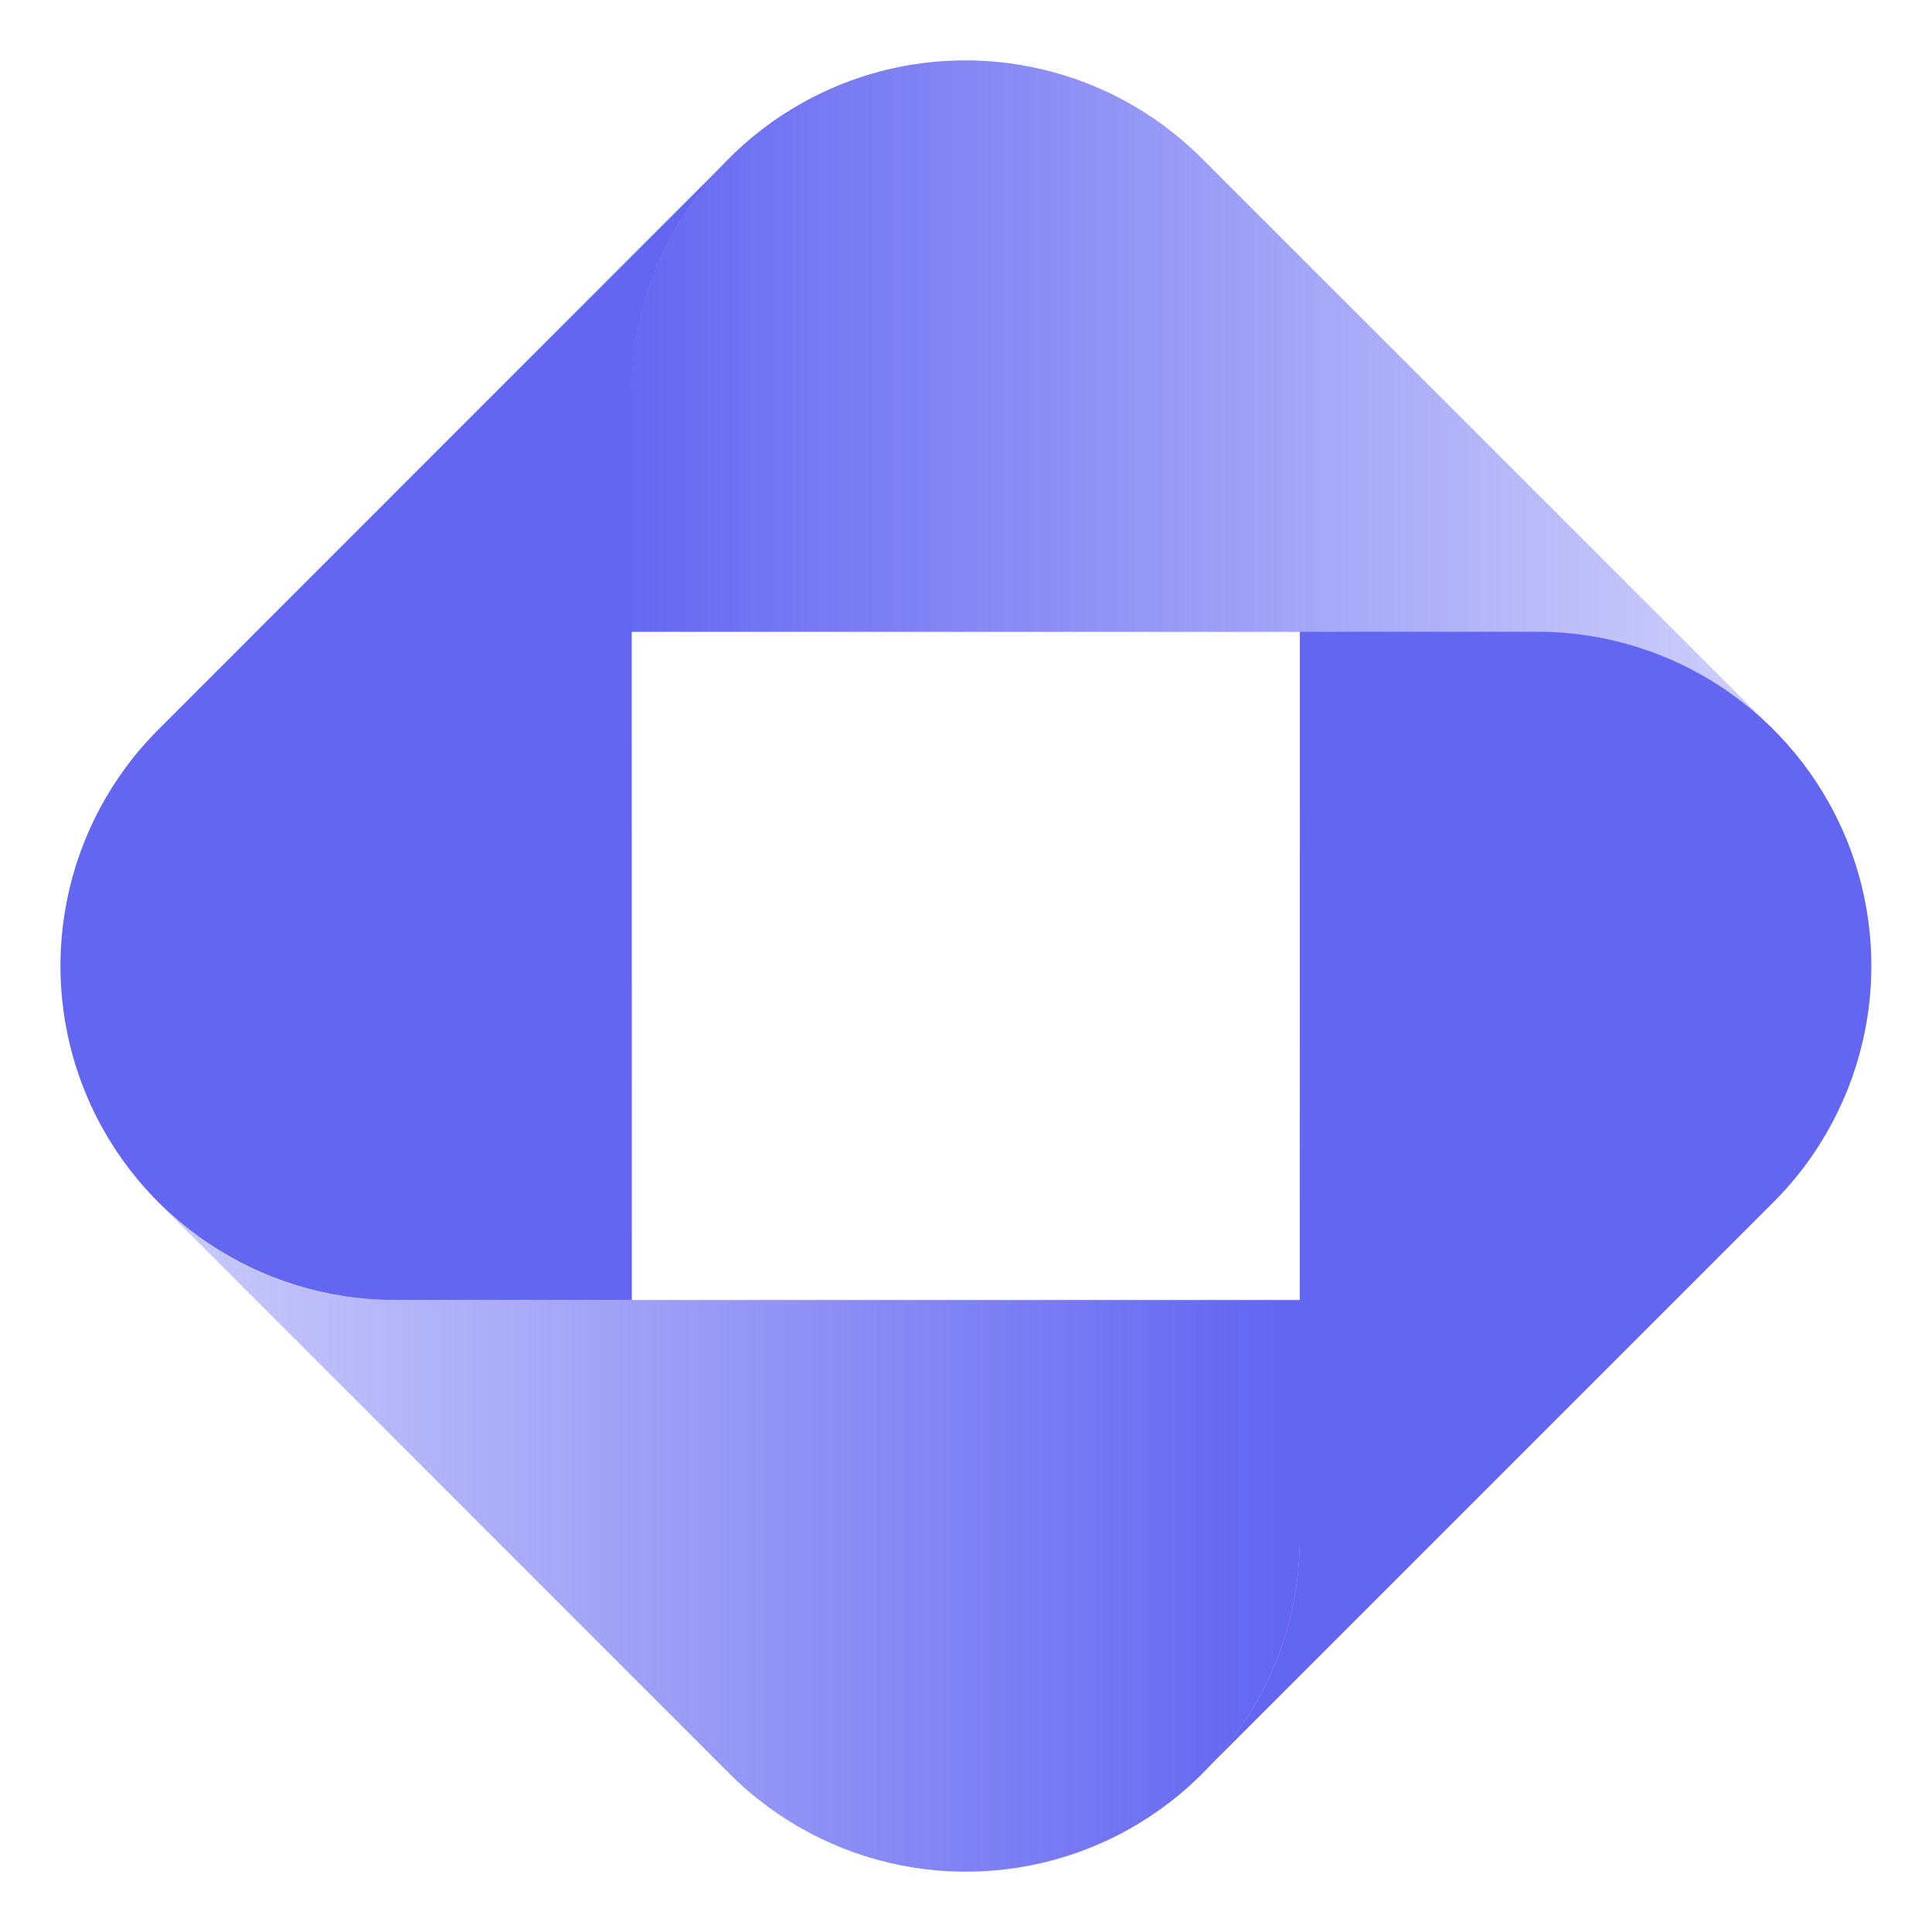
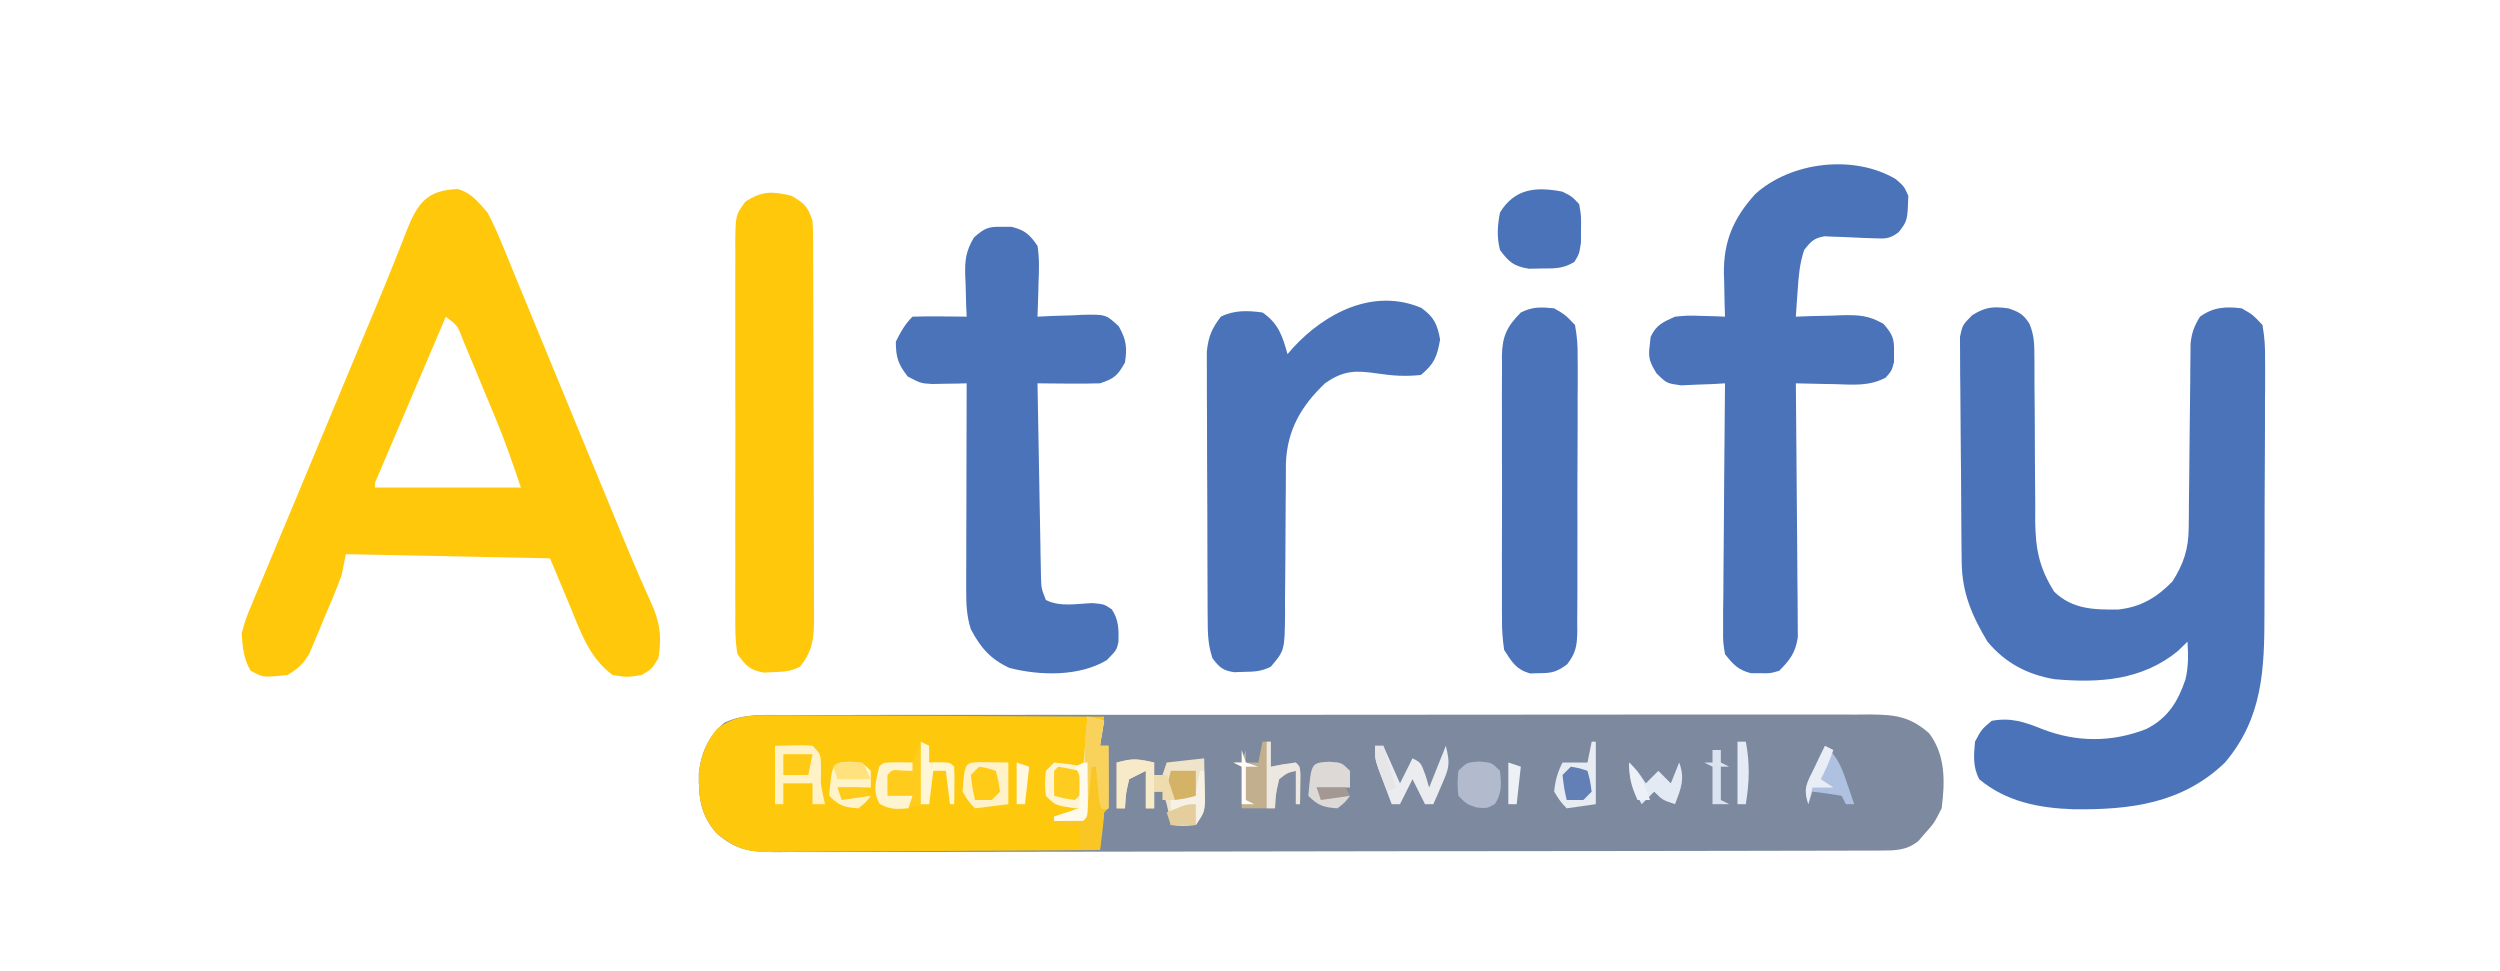
- <svg xmlns="http://www.w3.org/2000/svg" width="32" height="32" fill="none">
-   <path fill="url(#a)" d="M25.46 10.467a5.509 5.509 0 0 1 3.909 1.617l-1.62-1.62-7.847-7.844a5.533 5.533 0 0 0-9.445 3.911v3.934l15.002.002Z" />
-   <path fill="#6366F1" d="M10.463 6.534a5.518 5.518 0 0 1 1.617-3.91l-1.62 1.62-7.84 7.843a5.534 5.534 0 0 0 3.911 9.445h3.934l-.002-14.998ZM21.528 25.465a5.507 5.507 0 0 1-1.618 3.91l1.62-1.62 7.847-7.847a5.534 5.534 0 0 0-3.913-9.445H21.53l-.002 15.002Z" />
-   <path fill="url(#b)" d="M6.529 21.532a5.507 5.507 0 0 1-3.908-1.618l1.62 1.62 7.845 7.847a5.533 5.533 0 0 0 9.445-3.914v-3.935H6.529Z" />
-   <defs>
-     <linearGradient id="a" x1="10" x2="29" y1="11" y2="11" gradientUnits="userSpaceOnUse">
-       <stop stop-color="#6366F1" />
-       <stop offset="1" stop-color="#6366F1" stop-opacity=".32" />
-     </linearGradient>
-     <linearGradient id="b" x1="2.164" x2="21.162" y1="29.916" y2="29.916" gradientUnits="userSpaceOnUse">
-       <stop stop-color="#6366F1" stop-opacity=".32" />
-       <stop offset="1" stop-color="#6366F1" />
-     </linearGradient>
-   </defs>
+ <svg xmlns="http://www.w3.org/2000/svg" version="1.1" width="600" height="233">
+   <path d="M0 0 C1.143 -0.005 2.287 -0.011 3.465 -0.016 C7.305 -0.031 11.145 -0.023 14.985 -0.016 C17.734 -0.02 20.484 -0.029 23.234 -0.037 C29.932 -0.054 36.63 -0.055 43.328 -0.05 C48.773 -0.046 54.217 -0.047 59.661 -0.053 C60.436 -0.053 61.21 -0.054 62.008 -0.055 C63.582 -0.057 65.156 -0.058 66.73 -0.06 C81.49 -0.073 96.25 -0.068 111.01 -0.056 C124.514 -0.046 138.018 -0.059 151.522 -0.083 C165.388 -0.108 179.253 -0.117 193.119 -0.111 C200.904 -0.107 208.688 -0.109 216.473 -0.127 C223.1 -0.142 229.726 -0.142 236.353 -0.125 C239.734 -0.116 243.115 -0.116 246.496 -0.13 C250.162 -0.143 253.826 -0.131 257.491 -0.114 C259.094 -0.128 259.094 -0.128 260.73 -0.143 C266.739 -0.083 270.243 0.361 274.809 4.388 C278.793 9.699 278.613 16.021 277.809 22.388 C275.997 25.95 275.997 25.95 273.809 28.388 C273.294 28.986 272.778 29.584 272.247 30.2 C269.432 32.525 266.596 32.514 263.115 32.522 C261.659 32.529 261.659 32.529 260.174 32.535 C259.105 32.535 258.036 32.535 256.935 32.535 C255.235 32.54 255.235 32.54 253.5 32.546 C249.681 32.557 245.863 32.561 242.044 32.565 C239.315 32.57 236.585 32.578 233.856 32.585 C225.651 32.604 217.446 32.614 209.241 32.623 C205.378 32.628 201.515 32.633 197.652 32.638 C184.812 32.655 171.973 32.67 159.134 32.677 C155.802 32.679 152.47 32.681 149.138 32.683 C148.31 32.683 147.482 32.684 146.629 32.684 C133.208 32.693 119.788 32.718 106.368 32.75 C92.593 32.783 78.818 32.802 65.043 32.805 C57.307 32.807 49.572 32.816 41.836 32.841 C35.25 32.863 28.663 32.871 22.076 32.861 C18.716 32.857 15.355 32.861 11.994 32.878 C8.351 32.896 4.708 32.889 1.065 32.875 C-0.529 32.892 -0.529 32.892 -2.154 32.909 C-8.16 32.856 -11.608 32.378 -16.191 28.388 C-20.115 23.923 -20.539 19.79 -20.472 14.028 C-19.942 9.048 -18.162 5.041 -14.305 1.806 C-9.596 -0.339 -5.117 -0.029 0 0 Z " fill="#7C899F" transform="translate(188.1908,171.6123)" />
+   <path d="M0 0 C2.578 0.859 3.65 1.44 5.093 3.748 C6.165 6.41 6.251 8.417 6.255 11.284 C6.262 12.339 6.269 13.394 6.276 14.481 C6.275 15.617 6.274 16.752 6.273 17.922 C6.294 20.333 6.315 22.745 6.336 25.156 C6.359 28.953 6.375 32.749 6.381 36.545 C6.39 40.213 6.424 43.879 6.461 47.547 C6.456 48.674 6.451 49.802 6.446 50.963 C6.53 57.768 7.371 62.199 11 68 C15.382 72.245 20.545 72.35 26.398 72.281 C31.795 71.698 35.634 69.402 39.375 65.562 C42.08 61.297 43.246 57.775 43.287 52.722 C43.307 51.181 43.307 51.181 43.328 49.608 C43.333 48.509 43.338 47.41 43.344 46.277 C43.358 45.14 43.373 44.002 43.388 42.83 C43.45 37.968 43.49 33.106 43.532 28.244 C43.565 24.692 43.611 21.141 43.656 17.59 C43.662 16.489 43.667 15.388 43.672 14.253 C43.692 12.716 43.692 12.716 43.713 11.148 C43.72 10.248 43.727 9.349 43.735 8.421 C44.019 5.826 44.628 4.208 46 2 C49.223 -0.302 52.12 -0.475 56 0 C58.653 1.512 58.653 1.512 61 4 C61.494 6.924 61.665 9.268 61.615 12.19 C61.621 13.013 61.626 13.837 61.632 14.685 C61.644 17.408 61.62 20.129 61.594 22.852 C61.592 24.75 61.592 26.648 61.594 28.547 C61.592 32.53 61.574 36.513 61.542 40.496 C61.502 45.58 61.498 50.663 61.505 55.747 C61.509 59.671 61.496 63.595 61.479 67.519 C61.472 69.392 61.469 71.265 61.47 73.138 C61.461 86.594 61.099 98.25 52 109 C41.766 118.882 29.148 120.399 15.605 120.219 C7.337 119.947 -0.551 118.403 -7 113 C-8.55 109.9 -8.29 107.421 -8 104 C-6.438 101.062 -6.438 101.062 -4 99 C0.653 98.145 3.926 99.287 8.188 101 C16.415 104.171 24.851 104.19 33.098 100.969 C38.316 98.311 40.697 94.422 42.508 89.07 C43.248 85.956 43.199 83.188 43 80 C42.237 80.743 41.474 81.485 40.688 82.25 C32.033 89.315 21.773 89.967 11 89 C4.496 87.866 -0.744 85.103 -5 80 C-8.744 73.774 -11.108 68.241 -11.193 60.94 C-11.209 59.692 -11.225 58.443 -11.242 57.157 C-11.253 55.794 -11.264 54.43 -11.273 53.066 C-11.279 52.379 -11.284 51.692 -11.29 50.984 C-11.316 47.348 -11.336 43.713 -11.35 40.077 C-11.363 37.069 -11.391 34.061 -11.432 31.053 C-11.481 27.419 -11.506 23.785 -11.513 20.15 C-11.52 18.766 -11.535 17.382 -11.559 15.999 C-11.591 14.063 -11.588 12.126 -11.583 10.19 C-11.592 9.088 -11.6 7.987 -11.608 6.853 C-11 4 -11 4 -8.655 1.637 C-5.437 -0.347 -3.721 -0.475 0 0 Z " fill="#4A73B9" transform="translate(482,74)" />
+   <path d="M0 0 C3.303 0.99 4.833 3.072 7.098 5.629 C8.353 8.036 9.416 10.308 10.418 12.812 C10.715 13.524 11.011 14.236 11.317 14.969 C12.297 17.33 13.26 19.698 14.223 22.066 C14.913 23.737 15.604 25.408 16.296 27.078 C17.783 30.67 19.262 34.265 20.734 37.863 C23.196 43.875 25.677 49.879 28.16 55.883 C30.653 61.909 33.144 67.936 35.625 73.967 C36.009 74.897 36.392 75.828 36.787 76.787 C37.531 78.595 38.274 80.402 39.017 82.21 C40.629 86.123 42.258 90.024 43.961 93.898 C44.243 94.54 44.525 95.182 44.815 95.844 C45.549 97.506 46.292 99.164 47.036 100.822 C48.665 105.128 48.831 108.081 48.098 112.629 C46.535 115.191 46.535 115.191 44.098 116.629 C40.66 117.191 40.66 117.191 37.098 116.629 C31.434 112.372 29.421 106.206 26.785 99.816 C25.238 96.125 23.691 92.433 22.098 88.629 C-2.157 88.134 -2.157 88.134 -26.902 87.629 C-27.232 89.279 -27.562 90.929 -27.902 92.629 C-29.192 96.232 -30.716 99.734 -32.215 103.254 C-32.606 104.208 -32.997 105.162 -33.4 106.145 C-33.983 107.517 -33.983 107.517 -34.578 108.918 C-34.928 109.75 -35.278 110.582 -35.638 111.44 C-37.095 113.963 -38.403 115.15 -40.902 116.629 C-46.806 117.25 -46.806 117.25 -49.777 115.566 C-51.494 112.61 -51.658 110.027 -51.902 106.629 C-50.956 103.199 -50.956 103.199 -49.422 99.539 C-49.142 98.858 -48.862 98.177 -48.573 97.475 C-47.636 95.207 -46.676 92.95 -45.715 90.691 C-45.044 89.081 -44.375 87.47 -43.707 85.858 C-42.25 82.35 -40.782 78.847 -39.307 75.346 C-36.75 69.275 -34.222 63.193 -31.695 57.109 C-29.092 50.843 -26.487 44.577 -23.87 38.317 C-23.464 37.345 -23.058 36.373 -22.64 35.372 C-21.845 33.471 -21.048 31.57 -20.251 29.671 C-18.427 25.319 -16.627 20.961 -14.895 16.572 C-14.583 15.789 -14.271 15.006 -13.949 14.2 C-13.377 12.759 -12.813 11.314 -12.259 9.866 C-9.624 3.258 -7.358 0.249 0 0 Z M-2.902 30.629 C-5.326 36.306 -7.747 41.985 -10.166 47.664 C-10.989 49.597 -11.814 51.531 -12.639 53.464 C-13.822 56.235 -15.003 59.008 -16.184 61.781 C-16.555 62.651 -16.927 63.521 -17.31 64.417 C-17.651 65.218 -17.991 66.018 -18.342 66.844 C-18.644 67.552 -18.946 68.26 -19.257 68.99 C-19.963 70.49 -19.963 70.49 -19.902 71.629 C-8.352 71.629 3.198 71.629 15.098 71.629 C13.212 65.971 11.321 60.485 9.031 55.004 C8.612 53.994 8.612 53.994 8.184 52.965 C7.6 51.562 7.014 50.161 6.427 48.76 C5.527 46.609 4.637 44.453 3.748 42.297 C3.176 40.928 2.604 39.56 2.031 38.191 C1.767 37.547 1.502 36.902 1.229 36.238 C-0.077 32.781 -0.077 32.781 -2.902 30.629 Z " fill="#FFC80A" transform="translate(109.9023,45.37109)" />
+   <path d="M0 0 C1.289 -0.001 1.289 -0.001 2.603 -0.001 C5.433 0.001 8.263 0.024 11.093 0.048 C13.058 0.053 15.024 0.057 16.99 0.06 C22.157 0.072 27.324 0.101 32.491 0.135 C37.766 0.165 43.042 0.179 48.317 0.194 C58.663 0.226 69.009 0.277 79.354 0.341 C79.024 2.651 78.694 4.961 78.354 7.341 C79.014 7.341 79.674 7.341 80.354 7.341 C80.381 9.82 80.401 12.299 80.417 14.778 C80.425 15.485 80.434 16.192 80.442 16.921 C80.451 18.728 80.406 20.534 80.354 22.341 C79.859 22.836 79.859 22.836 79.354 23.341 C79.122 24.855 78.942 26.378 78.792 27.903 C78.666 29.143 78.666 29.143 78.538 30.407 C78.477 31.045 78.417 31.683 78.354 32.341 C67.245 32.433 56.136 32.504 45.026 32.548 C39.867 32.569 34.709 32.597 29.55 32.642 C24.57 32.686 19.591 32.71 14.611 32.72 C12.713 32.727 10.814 32.742 8.915 32.763 C6.253 32.793 3.592 32.797 0.93 32.795 C0.147 32.809 -0.635 32.823 -1.442 32.838 C-6.628 32.799 -9.503 31.717 -13.646 28.341 C-17.57 23.876 -17.994 19.742 -17.927 13.981 C-17.497 9.939 -16.204 6.515 -13.646 3.341 C-9.301 -0.026 -5.287 -0.071 0 0 Z " fill="#FEC80D" transform="translate(185.6458,171.6594)" />
+   <path d="M0 0 C2 1.75 2 1.75 3 4 C2.791 9.961 2.791 9.961 0.703 12.703 C-1.43 14.328 -2.473 14.316 -5.125 14.188 C-6.308 14.153 -6.308 14.153 -7.516 14.117 C-9.172 14.039 -10.828 13.961 -12.484 13.883 C-13.668 13.848 -13.668 13.848 -14.875 13.812 C-15.594 13.778 -16.314 13.743 -17.055 13.707 C-19.62 14.093 -20.426 14.978 -22 17 C-23.105 20.315 -23.321 23.204 -23.562 26.688 C-23.646 27.867 -23.73 29.046 -23.816 30.262 C-23.907 31.617 -23.907 31.617 -24 33 C-22.759 32.954 -21.517 32.907 -20.238 32.859 C-18.596 32.822 -16.954 32.785 -15.312 32.75 C-14.496 32.716 -13.679 32.683 -12.838 32.648 C-8.796 32.583 -6.535 32.696 -2.953 34.73 C-0.773 37.264 -0.343 38.269 -0.438 41.562 C-0.436 42.709 -0.436 42.709 -0.434 43.879 C-1 46 -1 46 -2.426 47.621 C-6.418 49.76 -10.301 49.316 -14.75 49.188 C-16.082 49.167 -16.082 49.167 -17.441 49.146 C-19.628 49.111 -21.814 49.062 -24 49 C-23.991 49.791 -23.982 50.581 -23.973 51.396 C-23.893 58.856 -23.832 66.315 -23.793 73.775 C-23.772 77.61 -23.744 81.444 -23.698 85.279 C-23.655 88.981 -23.631 92.683 -23.62 96.386 C-23.613 97.797 -23.599 99.208 -23.577 100.619 C-23.548 102.598 -23.546 104.578 -23.546 106.557 C-23.537 107.683 -23.528 108.809 -23.519 109.969 C-24.109 113.685 -25.381 115.348 -28 118 C-30.219 118.629 -30.219 118.629 -32.5 118.562 C-33.253 118.564 -34.006 118.565 -34.781 118.566 C-37.883 117.775 -39.01 116.491 -41 114 C-41.481 111.051 -41.481 111.051 -41.454 107.579 C-41.454 105.628 -41.454 105.628 -41.453 103.637 C-41.433 102.221 -41.412 100.806 -41.391 99.391 C-41.383 97.939 -41.377 96.487 -41.373 95.036 C-41.358 91.222 -41.319 87.408 -41.275 83.594 C-41.234 79.699 -41.215 75.805 -41.195 71.91 C-41.152 64.273 -41.084 56.637 -41 49 C-41.964 49.058 -42.928 49.116 -43.922 49.176 C-45.185 49.221 -46.448 49.266 -47.75 49.312 C-49.003 49.371 -50.256 49.429 -51.547 49.488 C-55 49 -55 49 -57.431 46.614 C-59.038 43.937 -59.496 42.904 -59.062 39.875 C-58.992 39.212 -58.921 38.55 -58.848 37.867 C-57.543 34.993 -55.838 34.274 -53 33 C-49.887 32.707 -49.887 32.707 -46.688 32.812 C-45.085 32.853 -45.085 32.853 -43.449 32.895 C-42.641 32.929 -41.833 32.964 -41 33 C-41.035 31.854 -41.07 30.708 -41.105 29.527 C-41.134 27.997 -41.161 26.467 -41.188 24.938 C-41.213 24.185 -41.238 23.433 -41.264 22.658 C-41.364 14.9 -38.964 9.355 -33.742 3.574 C-25.08 -4.253 -9.996 -5.955 0 0 Z " fill="#4A73B9" transform="translate(455,43)" />
+   <path d="M0 0 C0.753 -0.001 1.506 -0.003 2.281 -0.004 C5.503 0.819 6.604 1.817 8.5 4.562 C8.977 7.497 8.878 10.349 8.75 13.312 C8.732 14.105 8.714 14.898 8.695 15.715 C8.648 17.665 8.577 19.614 8.5 21.562 C9.681 21.504 10.862 21.446 12.078 21.387 C13.635 21.34 15.193 21.294 16.75 21.25 C17.527 21.208 18.305 21.166 19.105 21.123 C24.891 20.999 24.891 20.999 28.02 23.891 C29.813 27.127 30.043 28.914 29.5 32.562 C27.72 35.698 26.977 36.404 23.5 37.562 C20.927 37.633 18.384 37.656 15.812 37.625 C14.76 37.618 14.76 37.618 13.686 37.611 C11.957 37.6 10.228 37.582 8.5 37.562 C8.618 44.486 8.742 51.409 8.872 58.333 C8.916 60.689 8.957 63.045 8.997 65.401 C9.055 68.784 9.119 72.168 9.184 75.551 C9.2 76.607 9.217 77.663 9.234 78.752 C9.264 80.223 9.264 80.223 9.295 81.724 C9.318 83.02 9.318 83.02 9.342 84.342 C9.42 86.736 9.42 86.736 10.5 89.562 C13.941 91.283 17.872 90.461 21.652 90.305 C24.5 90.562 24.5 90.562 26.348 91.824 C27.991 94.304 28.026 96.708 27.93 99.625 C27.5 101.562 27.5 101.562 25.125 104 C18.517 107.933 9.247 107.766 1.805 105.879 C-2.734 103.799 -5.169 101.037 -7.5 96.562 C-8.528 93.354 -8.621 90.418 -8.614 87.06 C-8.613 85.959 -8.613 84.858 -8.613 83.724 C-8.608 82.541 -8.603 81.359 -8.598 80.141 C-8.596 78.926 -8.595 77.71 -8.593 76.458 C-8.588 72.576 -8.575 68.694 -8.562 64.812 C-8.557 62.181 -8.553 59.549 -8.549 56.918 C-8.538 50.466 -8.521 44.014 -8.5 37.562 C-9.258 37.581 -10.016 37.6 -10.796 37.62 C-12.285 37.642 -12.285 37.642 -13.805 37.664 C-14.789 37.683 -15.774 37.702 -16.789 37.721 C-19.5 37.562 -19.5 37.562 -22.625 35.938 C-24.945 32.999 -25.5 31.304 -25.5 27.562 C-24.362 25.235 -23.332 23.394 -21.5 21.562 C-19.314 21.49 -17.125 21.479 -14.938 21.5 C-13.141 21.514 -13.141 21.514 -11.309 21.527 C-10.382 21.539 -9.455 21.551 -8.5 21.562 C-8.546 20.466 -8.593 19.369 -8.641 18.238 C-8.678 16.784 -8.715 15.329 -8.75 13.875 C-8.8 12.793 -8.8 12.793 -8.852 11.689 C-8.921 7.88 -8.726 5.952 -6.766 2.578 C-4.25 0.34 -3.31 -0.096 0 0 Z " fill="#4A73B9" transform="translate(240.5,54.4375)" />
+   <path d="M0 0 C3.069 2.186 3.877 3.954 4.531 7.617 C3.795 11.738 3.145 13.445 -0.094 16.117 C-3.756 16.49 -6.788 16.314 -10.402 15.77 C-15.609 15.006 -18.599 14.921 -23.094 18.117 C-28.834 23.576 -32.174 29.338 -32.479 37.331 C-32.5 39.335 -32.506 41.339 -32.5 43.344 C-32.511 44.41 -32.522 45.475 -32.533 46.574 C-32.579 51.112 -32.59 55.651 -32.605 60.189 C-32.621 63.512 -32.654 66.834 -32.688 70.156 C-32.684 71.18 -32.681 72.204 -32.678 73.259 C-32.773 82.22 -32.773 82.22 -36.094 86.117 C-38.421 87.281 -39.941 87.316 -42.531 87.367 C-43.705 87.406 -43.705 87.406 -44.902 87.445 C-47.631 87.037 -48.438 86.284 -50.094 84.117 C-51.269 80.592 -51.235 77.784 -51.255 74.063 C-51.262 72.992 -51.262 72.992 -51.27 71.899 C-51.285 69.537 -51.291 67.175 -51.297 64.812 C-51.303 63.17 -51.308 61.527 -51.314 59.884 C-51.325 56.439 -51.33 52.994 -51.334 49.549 C-51.339 45.139 -51.364 40.728 -51.392 36.318 C-51.411 32.924 -51.416 29.53 -51.417 26.136 C-51.42 24.51 -51.428 22.884 -51.442 21.259 C-51.459 18.982 -51.457 16.707 -51.45 14.43 C-51.454 13.136 -51.457 11.841 -51.461 10.508 C-51.068 6.882 -50.287 4.998 -48.094 2.117 C-44.892 0.516 -41.569 0.628 -38.094 1.117 C-34.29 3.72 -33.283 6.758 -32.094 11.117 C-31.632 10.586 -31.171 10.055 -30.695 9.508 C-23.018 1.193 -11.445 -4.826 0 0 Z " fill="#4A73B9" transform="translate(341.0938,73.88281)" />
+   <path d="M0 0 C3.105 1.846 3.836 2.509 5 6 C5.094 7.397 5.135 8.799 5.14 10.199 C5.149 11.482 5.149 11.482 5.158 12.791 C5.159 13.726 5.16 14.661 5.161 15.625 C5.166 16.612 5.171 17.599 5.176 18.616 C5.191 21.887 5.198 25.159 5.203 28.43 C5.209 30.7 5.215 32.971 5.22 35.241 C5.231 40.005 5.237 44.768 5.24 49.531 C5.246 55.636 5.27 61.742 5.298 67.847 C5.317 72.538 5.322 77.229 5.324 81.92 C5.327 84.171 5.335 86.422 5.348 88.673 C5.365 91.821 5.363 94.969 5.356 98.117 C5.366 99.048 5.375 99.979 5.384 100.938 C5.353 105.762 5.203 109.114 2 113 C-0.3 114.15 -1.815 114.232 -4.375 114.312 C-5.146 114.35 -5.917 114.387 -6.711 114.426 C-10.08 113.799 -10.978 112.789 -13 110 C-13.61 106.632 -13.546 103.294 -13.518 99.879 C-13.525 98.851 -13.532 97.823 -13.539 96.764 C-13.556 93.363 -13.545 89.963 -13.531 86.562 C-13.534 84.201 -13.538 81.84 -13.543 79.479 C-13.549 74.529 -13.54 69.58 -13.521 64.63 C-13.499 58.281 -13.512 51.932 -13.536 45.583 C-13.55 40.707 -13.546 35.831 -13.535 30.955 C-13.533 28.614 -13.536 26.273 -13.545 23.931 C-13.555 20.661 -13.54 17.392 -13.518 14.121 C-13.526 13.151 -13.534 12.18 -13.542 11.18 C-13.459 4.64 -13.459 4.64 -11.155 1.43 C-7.147 -1.23 -4.565 -1.118 0 0 Z " fill="#FFC80A" transform="translate(190,47)" />
+   <path d="M0 0 C2.66 1.542 2.66 1.542 5 4 C5.501 6.752 5.676 8.892 5.631 11.643 C5.638 12.407 5.645 13.172 5.653 13.96 C5.67 16.484 5.65 19.007 5.629 21.531 C5.63 23.287 5.632 25.043 5.636 26.799 C5.639 30.478 5.624 34.156 5.597 37.834 C5.563 42.549 5.569 47.263 5.588 51.978 C5.598 55.603 5.589 59.228 5.574 62.854 C5.569 64.592 5.57 66.331 5.576 68.069 C5.581 70.499 5.561 72.928 5.533 75.357 C5.54 76.075 5.546 76.794 5.553 77.533 C5.488 80.945 5.224 82.711 3.105 85.442 C0.697 87.224 -0.53 87.568 -3.5 87.562 C-4.253 87.584 -5.006 87.606 -5.781 87.629 C-9.149 86.674 -10.122 84.904 -12 82 C-12.387 79.369 -12.549 77.159 -12.518 74.535 C-12.525 73.801 -12.532 73.067 -12.539 72.311 C-12.556 69.894 -12.545 67.479 -12.531 65.062 C-12.534 63.378 -12.538 61.693 -12.543 60.008 C-12.549 56.481 -12.54 52.954 -12.521 49.427 C-12.499 44.911 -12.512 40.395 -12.536 35.879 C-12.55 32.401 -12.546 28.923 -12.535 25.446 C-12.533 23.781 -12.536 22.116 -12.545 20.451 C-12.555 18.122 -12.54 15.794 -12.518 13.465 C-12.526 12.78 -12.534 12.095 -12.542 11.39 C-12.459 6.684 -11.308 4.313 -8 1 C-5.147 -0.427 -3.165 -0.31 0 0 Z " fill="#4A73B9" transform="translate(373,74)" />
+   <path d="M0 0 C2.281 1.156 2.281 1.156 4 3 C4.496 5.812 4.496 5.812 4.438 9 C4.436 10.052 4.435 11.104 4.434 12.188 C4 15 4 15 2.844 16.848 C0.21 18.494 -1.852 18.434 -4.938 18.438 C-5.978 18.457 -7.018 18.476 -8.09 18.496 C-11.694 17.882 -12.85 16.921 -15 14 C-15.801 10.911 -15.616 8.12 -15 5 C-11.444 -0.809 -6.306 -1.23 0 0 Z " fill="#4A73B9" transform="translate(375,46)" />
+   <path d="M0 0 C0 0.99 0 1.98 0 3 C0.66 3 1.32 3 2 3 C2.33 2.01 2.66 1.02 3 0 C7.455 -0.495 7.455 -0.495 12 -1 C12.054 1.104 12.093 3.208 12.125 5.312 C12.148 6.484 12.171 7.656 12.195 8.863 C12 12 12 12 10 15 C6.875 15.188 6.875 15.188 4 15 C3.856 14.237 3.711 13.474 3.562 12.688 C3.037 9.918 3.037 9.918 2 7 C1.34 7 0.68 7 0 7 C0 8.32 0 9.64 0 11 C-0.66 11 -1.32 11 -2 11 C-2 8.03 -2 5.06 -2 2 C-3.98 2.99 -3.98 2.99 -6 4 C-6.819 7.562 -6.819 7.562 -7 11 C-7.66 11 -8.32 11 -9 11 C-9 7.37 -9 3.74 -9 0 C-5.164 -0.959 -3.676 -0.919 0 0 Z " fill="#EFE3CA" transform="translate(277,183)" />
+   <path d="M0 0 C1.32 0.33 2.64 0.66 4 1 C3.67 2.98 3.34 4.96 3 7 C3.66 7 4.32 7 5 7 C5 11.95 5 16.9 5 22 C3.68 22 2.36 22 1 22 C0.34 22.99 -0.32 23.98 -1 25 C-4.625 25.188 -4.625 25.188 -8 25 C-8 24.67 -8 24.34 -8 24 C-6.02 23.34 -4.04 22.68 -2 22 C-2.33 22 -2.66 22 -3 22 C-7.727 21.273 -7.727 21.273 -10 19 C-10.25 16 -10.25 16 -10 13 C-9.34 12.34 -8.68 11.68 -8 11 C-4.375 11.375 -4.375 11.375 -1 12 C-0.67 8.04 -0.34 4.08 0 0 Z " fill="#FFF5D5" transform="translate(261,172)" />
+   <path d="M0 0 C0.66 0.33 1.32 0.66 2 1 C2 2.32 2 3.64 2 5 C2.804 4.979 3.609 4.959 4.438 4.938 C7 5 7 5 8 6 C8.072 7.519 8.084 9.042 8.062 10.562 C8.053 11.389 8.044 12.215 8.035 13.066 C8.024 13.704 8.012 14.343 8 15 C7.67 15 7.34 15 7 15 C6.67 12.36 6.34 9.72 6 7 C5.01 7 4.02 7 3 7 C2.67 9.64 2.34 12.28 2 15 C0.399 15.249 -1.206 15.474 -2.812 15.688 C-3.706 15.815 -4.599 15.943 -5.52 16.074 C-8 16 -8 16 -9.84 14.746 C-11 13 -11 13 -10.75 9.375 C-10 6 -10 6 -9 5 C-6.667 4.959 -4.333 4.958 -2 5 C-1.34 3.35 -0.68 1.7 0 0 Z " fill="#FFCC1D" transform="translate(221,178)" />
+   <path d="M0 0 C0.66 0 1.32 0 2 0 C2 1.98 2 3.96 2 6 C2.969 5.814 3.939 5.629 4.938 5.438 C6.453 5.221 6.453 5.221 8 5 C9 6 9 6 9.098 8.066 C9.086 8.89 9.074 9.714 9.062 10.562 C9.053 11.389 9.044 12.215 9.035 13.066 C9.024 13.704 9.012 14.343 9 15 C8.67 15 8.34 15 8 15 C8 12.36 8 9.72 8 7 C5.936 7.487 5.936 7.487 4 9 C3.181 12.562 3.181 12.562 3 16 C0.36 16 -2.28 16 -5 16 C-5 12.7 -5 9.4 -5 6 C-5.66 5.67 -6.32 5.34 -7 5 C-6.34 5 -5.68 5 -5 5 C-4.67 4.01 -4.34 3.02 -4 2 C-4 2.99 -4 3.98 -4 5 C-3.01 5 -2.02 5 -1 5 C-0.67 3.35 -0.34 1.7 0 0 Z " fill="#C1AF8E" transform="translate(303,178)" />
+   <path d="M0 0 C6.836 -0.195 6.836 -0.195 9 0 C11 2 11 2 11.062 5.312 C11.042 6.529 11.021 7.746 11 9 C11.285 10.676 11.6 12.348 12 14 C11.01 14 10.02 14 9 14 C9 12.35 9 10.7 9 9 C6.69 9 4.38 9 2 9 C2 10.65 2 12.3 2 14 C1.34 14 0.68 14 0 14 C0 9.38 0 4.76 0 0 Z " fill="#FFF2C7" transform="translate(186,179)" />
+   <path d="M0 0 C3.467 0.049 3.467 0.049 6.934 0.098 C6.934 3.398 6.934 6.698 6.934 10.098 C4.294 10.428 1.654 10.758 -1.066 11.098 C-2.629 9.473 -2.629 9.473 -4.066 7.098 C-3.523 0.166 -3.523 0.166 0 0 Z " fill="#FFF2C8" transform="translate(235.0664,182.9023)" />
+   <path d="M0 0 C0.33 0 0.66 0 1 0 C1 4.95 1 9.9 1 15 C-1.31 15.33 -3.62 15.66 -6 16 C-7.562 14.312 -7.562 14.312 -9 12 C-8.743 9.302 -8.208 7.416 -7 5 C-5.02 5 -3.04 5 -1 5 C-0.67 3.35 -0.34 1.7 0 0 Z " fill="#E7ECF3" transform="translate(382,178)" />
+   <path d="M0 0 C3 0.25 3 0.25 5 2.25 C5.337 5.414 5.499 7.435 3.812 10.188 C2 11.25 2 11.25 -0.562 11.062 C-3 10.25 -3 10.25 -5 8.25 C-5.25 5.25 -5.25 5.25 -5 2.25 C-3 0.25 -3 0.25 0 0 Z " fill="#B2BACE" transform="translate(355,182.75)" />
+   <path d="M0 0 C1.98 0.495 1.98 0.495 4 1 C3.67 2.98 3.34 4.96 3 7 C3.66 7 4.32 7 5 7 C5 11.95 5 16.9 5 22 C3.333 22 1.667 22 0 22 C-0.839 14.489 -1.077 7.492 0 0 Z " fill="#F9D25C" transform="translate(261,172)" />
+   <path d="M0 0 C0.66 0 1.32 0 2 0 C3.32 2.97 4.64 5.94 6 9 C6.99 7.02 7.98 5.04 9 3 C11 4 11 4 12.125 7.062 C12.414 8.032 12.703 9.001 13 10 C14.32 6.7 15.64 3.4 17 0 C18.101 4.403 17.792 5.268 16.062 9.25 C15.682 10.142 15.302 11.034 14.91 11.953 C14.61 12.629 14.309 13.304 14 14 C13.34 14 12.68 14 12 14 C11.01 12.02 10.02 10.04 9 8 C8.01 9.98 7.02 11.96 6 14 C5.34 14 4.68 14 4 14 C3.327 12.231 2.662 10.46 2 8.688 C1.629 7.701 1.258 6.715 0.875 5.699 C0 3 0 3 0 0 Z " fill="#EBECEF" transform="translate(330,179)" />
+   <path d="M0 0 C2.978 2.5 3.945 5.047 5.188 8.688 C5.532 9.681 5.876 10.675 6.23 11.699 C6.484 12.458 6.738 13.218 7 14 C6.34 14 5.68 14 5 14 C4.67 13.34 4.34 12.68 4 12 C1.678 11.593 -0.657 11.256 -3 11 C-3.33 11.99 -3.66 12.98 -4 14 C-5.305 10.084 -4.322 8.961 -2.562 5.312 C-2.089 4.319 -1.616 3.325 -1.129 2.301 C-0.756 1.542 -0.384 0.782 0 0 Z " fill="#AFC1E0" transform="translate(438,179)" />
+   <path d="M0 0 C3.062 0.188 3.062 0.188 5.062 2.188 C5.062 3.507 5.062 4.827 5.062 6.188 C2.422 6.188 -0.217 6.188 -2.938 6.188 C-2.607 6.848 -2.277 7.508 -1.938 8.188 C0.372 8.188 2.683 8.188 5.062 8.188 C3.875 9.75 3.875 9.75 2.062 11.188 C-1.279 10.943 -2.543 10.582 -4.938 8.188 C-4.243 0.271 -4.243 0.271 0 0 Z " fill="#FFF3CA" transform="translate(203.9375,182.8125)" />
+   <path d="M0 0 C3.062 0.188 3.062 0.188 5.062 2.188 C5.062 3.507 5.062 4.827 5.062 6.188 C2.422 6.188 -0.217 6.188 -2.938 6.188 C-2.607 6.848 -2.277 7.508 -1.938 8.188 C0.372 8.188 2.683 8.188 5.062 8.188 C3.875 9.75 3.875 9.75 2.062 11.188 C-1.279 10.943 -2.543 10.582 -4.938 8.188 C-4.243 0.271 -4.243 0.271 0 0 Z " fill="#DDD9D6" transform="translate(318.9375,182.8125)" />
+   <path d="M0 0 C0.33 0 0.66 0 1 0 C1.061 0.626 1.121 1.253 1.184 1.898 C1.267 2.716 1.351 3.533 1.438 4.375 C1.559 5.593 1.559 5.593 1.684 6.836 C1.891 9.043 1.891 9.043 3 11 C2.913 12.546 2.76 14.089 2.562 15.625 C2.461 16.442 2.359 17.26 2.254 18.102 C2.17 18.728 2.086 19.355 2 20 C0.35 20 -1.3 20 -3 20 C-3 18.02 -3 16.04 -3 14 C-4.65 14 -6.3 14 -8 14 C-8 13.67 -8 13.34 -8 13 C-6.546 12.814 -6.546 12.814 -5.062 12.625 C-4.052 12.419 -3.041 12.213 -2 12 C-0.783 9.566 -0.68 7.582 -0.438 4.875 C-0.354 3.965 -0.27 3.055 -0.184 2.117 C-0.123 1.419 -0.062 0.72 0 0 Z " fill="#F9C624" transform="translate(262,184)" />
+   <path d="M0 0 C0 3.63 0 7.26 0 11 C-0.66 11 -1.32 11 -2 11 C-2 8.03 -2 5.06 -2 2 C-3.98 2.99 -3.98 2.99 -6 4 C-6.819 7.562 -6.819 7.562 -7 11 C-7.66 11 -8.32 11 -9 11 C-9 7.37 -9 3.74 -9 0 C-5 -1 -5 -1 0 0 Z " fill="#F7EAC9" transform="translate(277,183)" />
+   <path d="M0 0 C0.33 0 0.66 0 1 0 C1.054 1.604 1.093 3.208 1.125 4.812 C1.148 5.706 1.171 6.599 1.195 7.52 C1 10 1 10 -1 13 C-4.125 13.188 -4.125 13.188 -7 13 C-7 11 -7 9 -7 7 C-5.02 6.34 -3.04 5.68 -1 5 C-0.67 3.35 -0.34 1.7 0 0 Z " fill="#F7F1E5" transform="translate(288,185)" />
+   <path d="M0 0 C2 2 2 2 4 5 C4.99 4.01 5.98 3.02 7 2 C7.99 2.99 8.98 3.98 10 5 C10.66 3.35 11.32 1.7 12 0 C13.467 3.815 12.433 6.29 11 10 C8 9 8 9 6 7 C5.01 7.99 4.02 8.98 3 10 C0.966 6.27 0 4.331 0 0 Z " fill="#E4EAF4" transform="translate(391,183)" />
+   <path d="M0 0 C1.675 0.286 3.344 0.618 5 1 C5.625 3.375 5.625 3.375 6 6 C5.34 6.66 4.68 7.32 4 8 C1.375 7.625 1.375 7.625 -1 7 C-1.043 5 -1.041 3 -1 1 C-0.67 0.67 -0.34 0.34 0 0 Z " fill="#FECC1E" transform="translate(254,184)" />
+   <path d="M0 0 C0.33 0 0.66 0 1 0 C1 1.98 1 3.96 1 6 C1.969 5.814 2.939 5.629 3.938 5.438 C5.453 5.221 5.453 5.221 7 5 C8 6 8 6 8.098 8.066 C8.086 8.89 8.074 9.714 8.062 10.562 C8.053 11.389 8.044 12.215 8.035 13.066 C8.024 13.704 8.012 14.343 8 15 C7.67 15 7.34 15 7 15 C7 12.36 7 9.72 7 7 C4.936 7.487 4.936 7.487 3 9 C2.181 12.562 2.181 12.562 2 16 C1.34 16 0.68 16 0 16 C0 10.72 0 5.44 0 0 Z " fill="#ECE8E1" transform="translate(304,178)" />
+   <path d="M0 0 C2.125 0.375 2.125 0.375 4 1 C4.625 3.375 4.625 3.375 5 6 C4.34 6.66 3.68 7.32 3 8 C1.68 8 0.36 8 -1 8 C-1.625 5.125 -1.625 5.125 -2 2 C-1.34 1.34 -0.68 0.68 0 0 Z " fill="#627FB6" transform="translate(377,184)" />
+   <path d="M0 0 C2.125 0.375 2.125 0.375 4 1 C4.625 3.375 4.625 3.375 5 6 C4.34 6.66 3.68 7.32 3 8 C1.68 8 0.36 8 -1 8 C-1.625 5.125 -1.625 5.125 -2 2 C-1.34 1.34 -0.68 0.68 0 0 Z " fill="#FFCB17" transform="translate(235,184)" />
+   <path d="M0 0 C0.99 0.495 0.99 0.495 2 1 C2 2.32 2 3.64 2 5 C2.804 4.979 3.609 4.959 4.438 4.938 C7 5 7 5 8 6 C8.072 7.519 8.084 9.042 8.062 10.562 C8.053 11.389 8.044 12.215 8.035 13.066 C8.024 13.704 8.012 14.343 8 15 C7.67 15 7.34 15 7 15 C6.67 12.36 6.34 9.72 6 7 C5.01 7 4.02 7 3 7 C2.67 9.64 2.34 12.28 2 15 C1.34 15 0.68 15 0 15 C0 10.05 0 5.1 0 0 Z " fill="#FFF6D6" transform="translate(221,178)" />
+   <path d="M0 0 C1.98 0 3.96 0 6 0 C6 1.98 6 3.96 6 6 C3.625 6.625 3.625 6.625 1 7 C0.34 6.34 -0.32 5.68 -1 5 C-0.625 2.375 -0.625 2.375 0 0 Z " fill="#D5B366" transform="translate(281,185)" />
+   <path d="M0 0 C1.134 0.021 2.269 0.041 3.438 0.062 C3.438 0.723 3.438 1.383 3.438 2.062 C2.231 2.032 2.231 2.032 1 2 C-1.496 1.766 -1.496 1.766 -2.562 3.062 C-2.603 4.729 -2.605 6.396 -2.562 8.062 C-0.583 8.062 1.397 8.062 3.438 8.062 C3.107 9.053 2.777 10.043 2.438 11.062 C-0.29 11.284 -2.027 11.366 -4.438 10 C-6.226 6.92 -5.308 4.419 -4.562 1.062 C-3.562 0.062 -3.562 0.062 0 0 Z " fill="#FFF4D0" transform="translate(215.5625,182.9375)" />
+   <path d="M0 0 C2.31 0 4.62 0 7 0 C6.67 1.65 6.34 3.3 6 5 C4.02 5 2.04 5 0 5 C0 3.35 0 1.7 0 0 Z " fill="#FFCA15" transform="translate(188,181)" />
+   <path d="M0 0 C0.66 0 1.32 0 2 0 C2 0.99 2 1.98 2 3 C2.66 3.33 3.32 3.66 4 4 C3.34 4 2.68 4 2 4 C2 6.64 2 9.28 2 12 C2.66 12.33 3.32 12.66 4 13 C2.68 13 1.36 13 0 13 C0 10.03 0 7.06 0 4 C-0.66 3.67 -1.32 3.34 -2 3 C-1.34 3 -0.68 3 0 3 C0 2.01 0 1.02 0 0 Z " fill="#DBE3F1" transform="translate(411,180)" />
+   <path d="M0 0 C0.66 0 1.32 0 2 0 C3.002 5.346 2.849 9.624 2 15 C1.34 15 0.68 15 0 15 C0 10.05 0 5.1 0 0 Z " fill="#E5EBF5" transform="translate(417,178)" />
+   <path d="M0 0 C1.454 0.031 1.454 0.031 2.938 0.062 C3.598 1.383 4.258 2.703 4.938 4.062 C2.297 4.062 -0.343 4.062 -3.062 4.062 C-3.393 3.072 -3.723 2.083 -4.062 1.062 C-3.062 0.062 -3.062 0.062 0 0 Z " fill="#FFE27D" transform="translate(204.0625,182.9375)" />
+   <path d="M0 0 C0.66 0.33 1.32 0.66 2 1 C1.165 3.504 0.206 5.668 -1 8 C-0.01 8.66 0.98 9.32 2 10 C0.35 10 -1.3 10 -3 10 C-3.33 11.32 -3.66 12.64 -4 14 C-5.305 10.084 -4.322 8.961 -2.562 5.312 C-2.089 4.319 -1.616 3.325 -1.129 2.301 C-0.756 1.542 -0.384 0.782 0 0 Z " fill="#E9EEF6" transform="translate(438,179)" />
+   <path d="M0 0 C0 1.65 0 3.3 0 5 C-1.98 5 -3.96 5 -6 5 C-6.33 4.01 -6.66 3.02 -7 2 C-2.25 0 -2.25 0 0 0 Z " fill="#E4CE9E" transform="translate(287,193)" />
+   <path d="M0 0 C0.027 2.146 0.046 4.292 0.062 6.438 C0.074 7.632 0.086 8.827 0.098 10.059 C0 13 0 13 -1 14 C-3.333 14.041 -5.667 14.042 -8 14 C-8 13.67 -8 13.34 -8 13 C-6.02 12.34 -4.04 11.68 -2 11 C-1.979 9.721 -1.959 8.443 -1.938 7.125 C-1.926 6.406 -1.914 5.686 -1.902 4.945 C-1.874 2.918 -1.874 2.918 -3 1 C-1 0 -1 0 0 0 Z " fill="#FEFBED" transform="translate(261,183)" />
+   <path d="M0 0 C0.66 0 1.32 0 2 0 C2.99 3.3 3.98 6.6 5 10 C4.01 10.495 4.01 10.495 3 11 C2.494 9.732 1.995 8.46 1.5 7.188 C1.222 6.48 0.943 5.772 0.656 5.043 C0 3 0 3 0 0 Z " fill="#E6E6E8" transform="translate(330,179)" />
+   <path d="M0 0 C0.99 0.33 1.98 0.66 3 1 C2.67 3.97 2.34 6.94 2 10 C1.34 10 0.68 10 0 10 C0 6.7 0 3.4 0 0 Z " fill="#EDF0F5" transform="translate(362,183)" />
+   <path d="M0 0 C0.99 0.33 1.98 0.66 3 1 C2.67 3.97 2.34 6.94 2 10 C1.34 10 0.68 10 0 10 C0 6.7 0 3.4 0 0 Z " fill="#FFF8E3" transform="translate(244,183)" />
+   <path d="M0 0 C2.31 0 4.62 0 7 0 C7.33 0.66 7.66 1.32 8 2 C5.69 2.33 3.38 2.66 1 3 C0.67 2.01 0.34 1.02 0 0 Z " fill="#A39992" transform="translate(316,189)" />
+   <path d="M0 0 C0.33 0.99 0.66 1.98 1 3 C1.99 3.33 2.98 3.66 4 4 C3.01 4 2.02 4 1 4 C1 6.64 1 9.28 1 12 C1.66 12.33 2.32 12.66 3 13 C2.01 13 1.02 13 0 13 C0 10.03 0 7.06 0 4 C-0.66 3.67 -1.32 3.34 -2 3 C-1.34 3 -0.68 3 0 3 C0 2.01 0 1.02 0 0 Z " fill="#FDFCFB" transform="translate(298,180)" />
+   <path d="M0 0 C2.875 -0.125 2.875 -0.125 6 0 C6.66 0.66 7.32 1.32 8 2 C5.69 2.33 3.38 2.66 1 3 C0.67 2.01 0.34 1.02 0 0 Z " fill="#FFCB1A" transform="translate(201,189)" />
+   <path d="M0 0 C2.722 2.722 3.789 5.367 5 9 C4.01 9 3.02 9 2 9 C0.502 5.629 0 3.796 0 0 Z " fill="#ECF0F7" transform="translate(391,183)" />
+   <path d="M0 0 C0.99 0 1.98 0 3 0 C3.66 1.98 4.32 3.96 5 6 C4.01 6 3.02 6 2 6 C2 5.34 2 4.68 2 4 C1.34 4 0.68 4 0 4 C0 2.68 0 1.36 0 0 Z " fill="#EEDBAE" transform="translate(277,186)" />
</svg>
